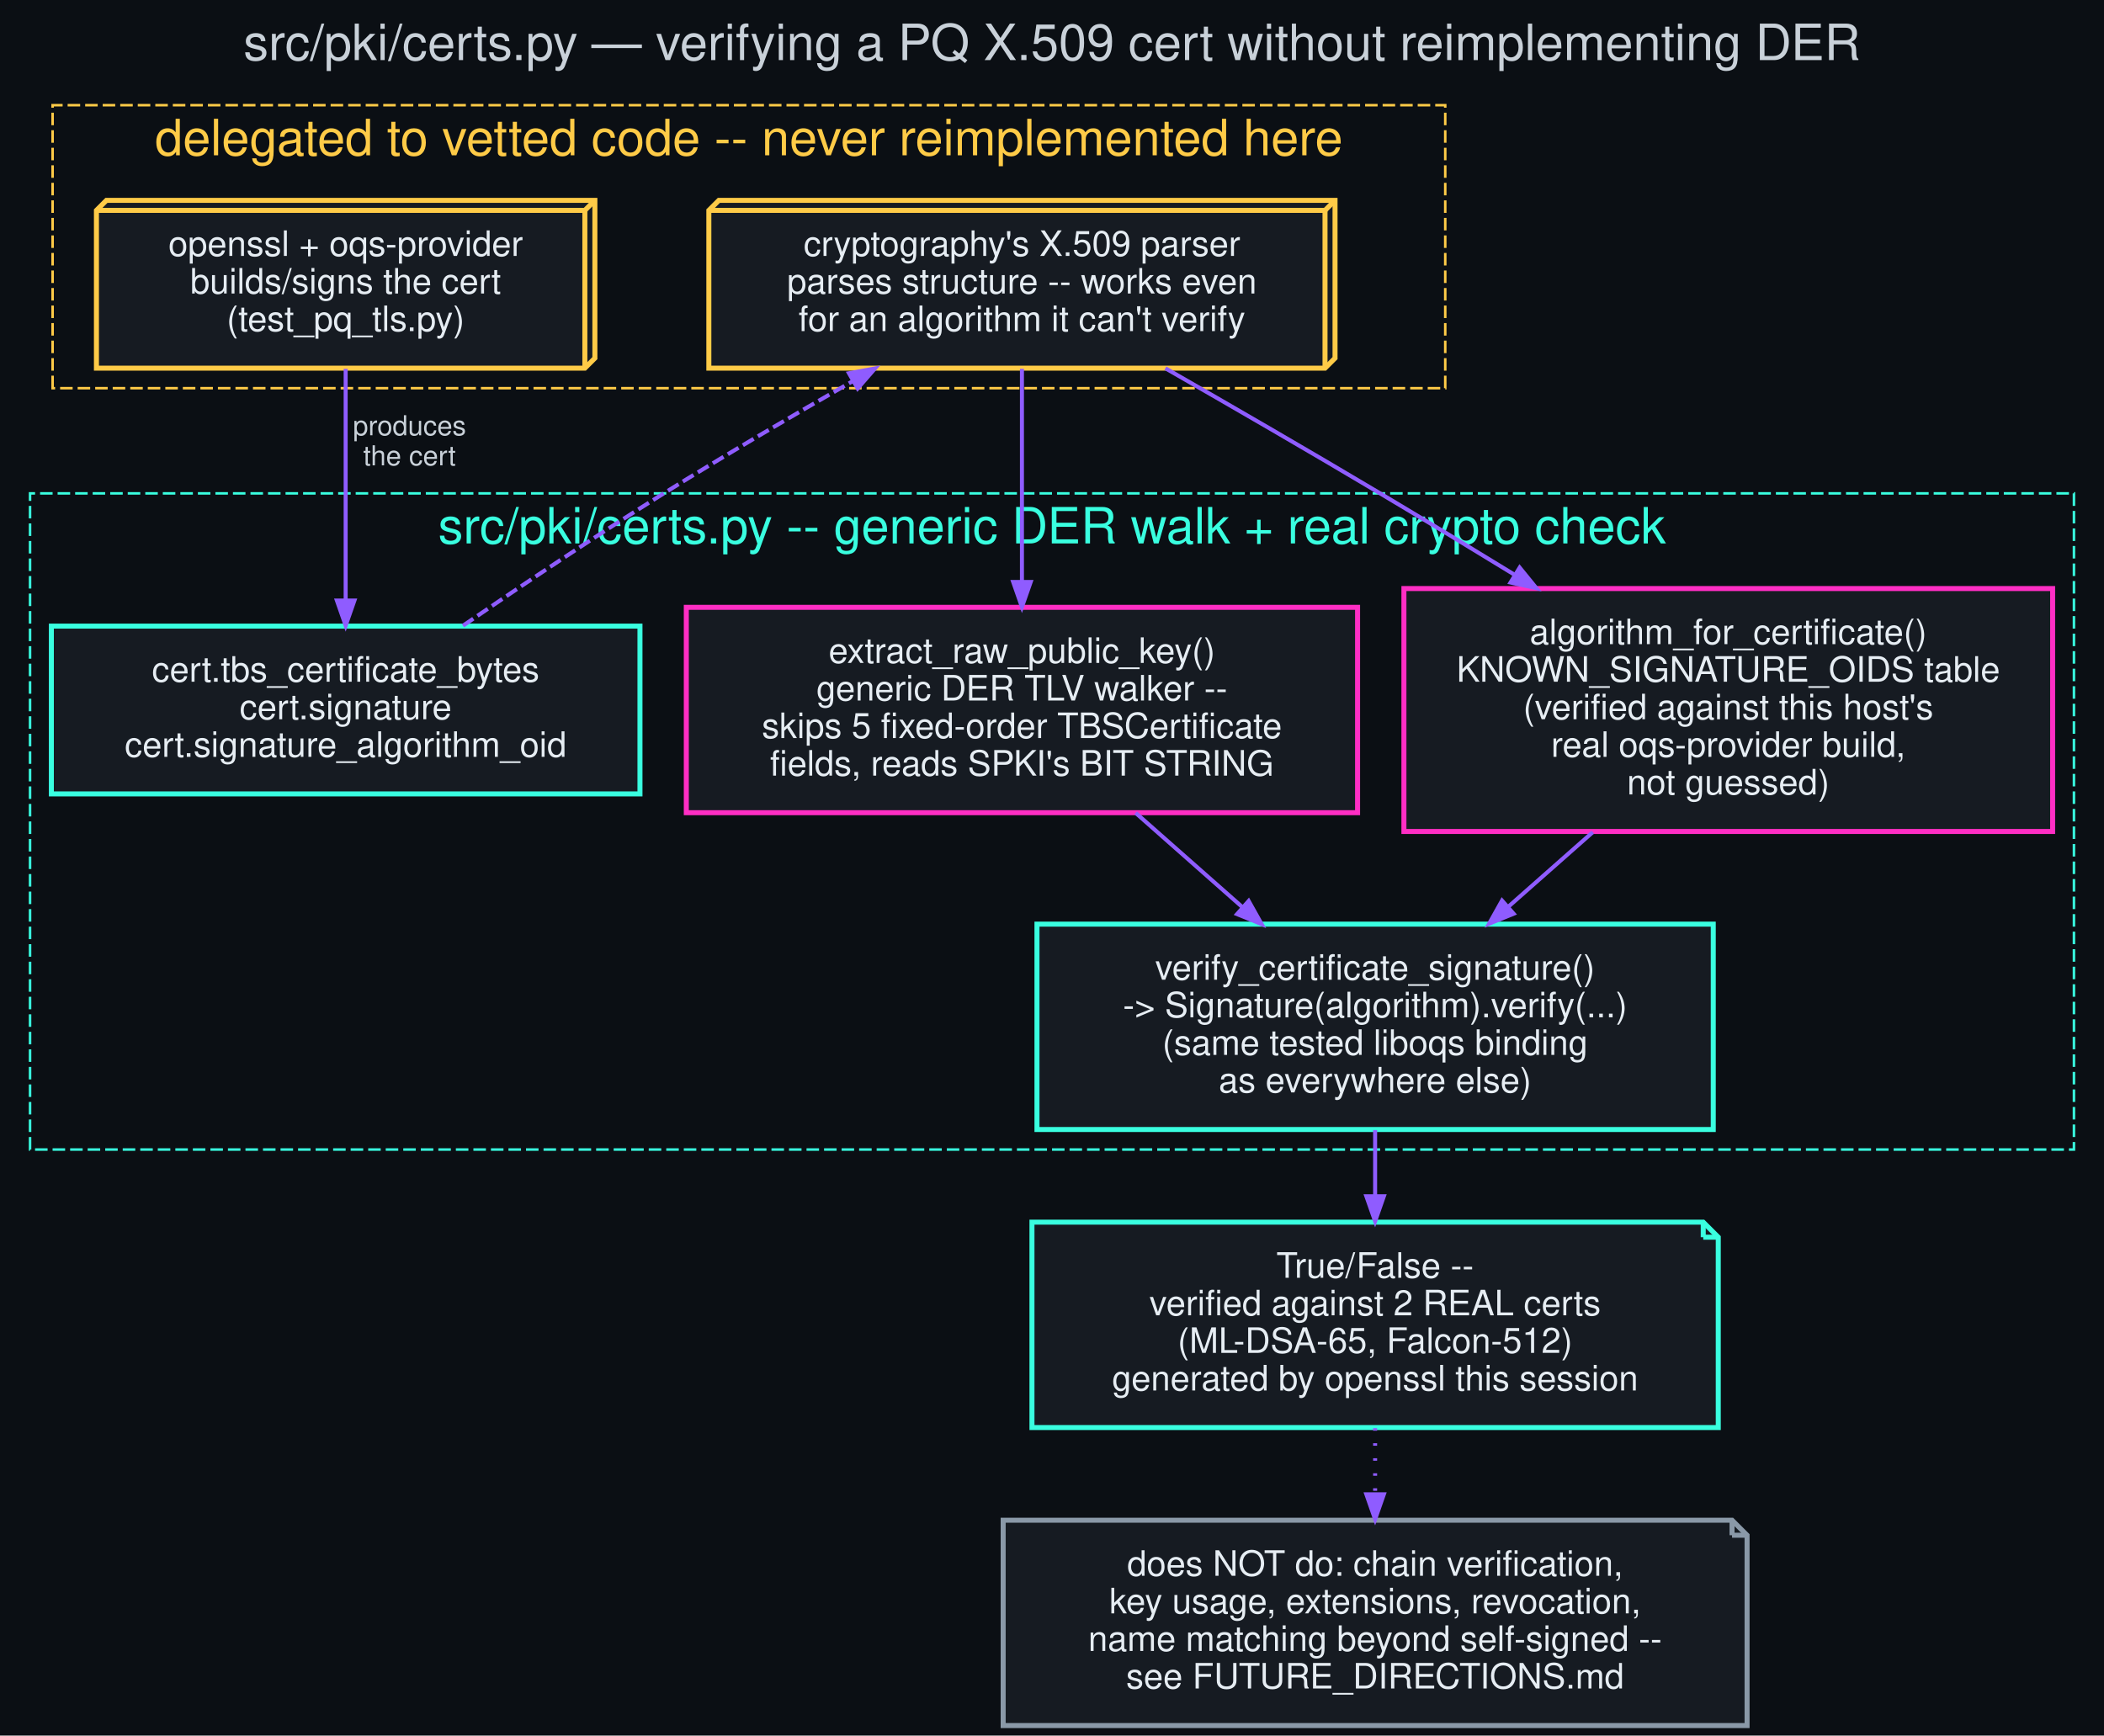
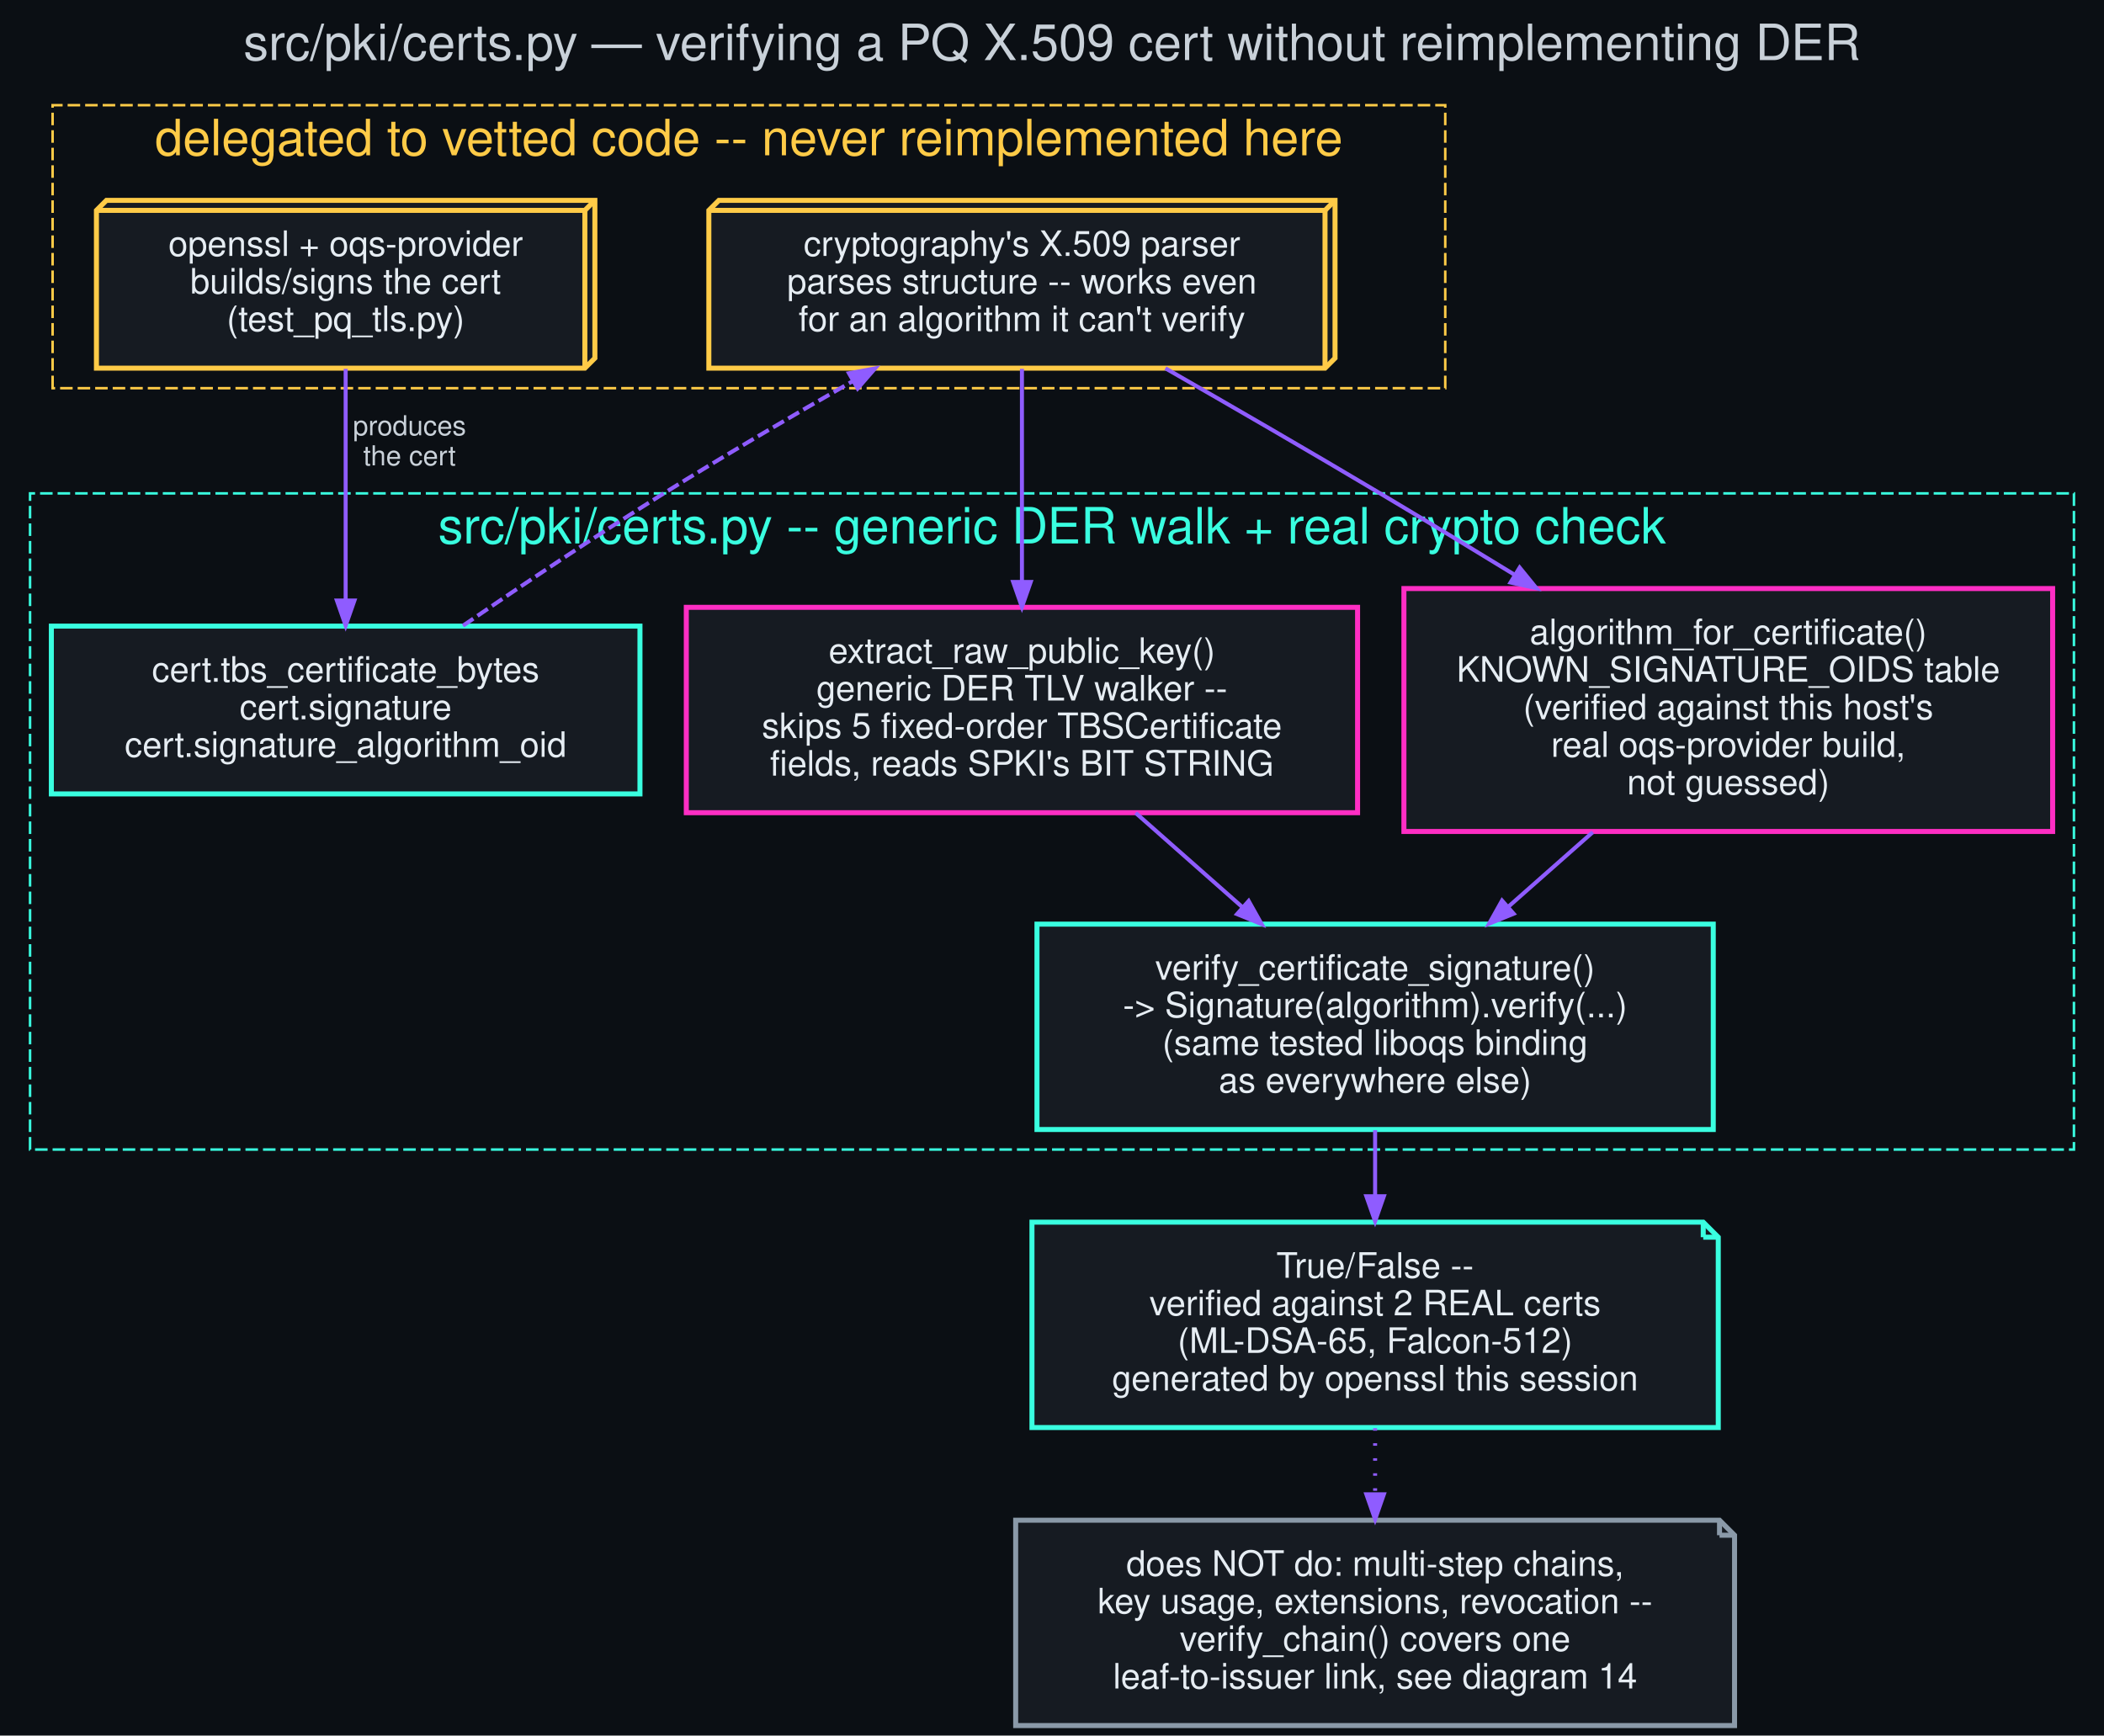
<svg xmlns="http://www.w3.org/2000/svg" width="840pt" height="693pt" viewBox="0.00 0.00 840.00 693.00">
  <g id="graph0" class="graph" transform="scale(1 1) rotate(0) translate(4 689)">
    <polygon fill="#0b0f14" stroke="transparent" points="-4,4 -4,-689 836,-689 836,4 -4,4" />
    <text text-anchor="middle" x="416" y="-665" font-family="Helvetica,sans-Serif" font-size="20.00" fill="#c9d1d9">src/pki/certs.py — verifying a PQ X.509 cert without reimplementing DER</text>
    <g id="clust1" class="cluster">
      <polygon fill="#0b0f14" stroke="#ffcb47" stroke-dasharray="5,2" points="17,-534 17,-647 573,-647 573,-534 17,-534" />
      <text text-anchor="middle" x="295" y="-627" font-family="Helvetica,sans-Serif" font-size="20.00" fill="#ffcb47">delegated to vetted code -- never reimplemented here</text>
    </g>
    <g id="clust2" class="cluster">
      <polygon fill="#0b0f14" stroke="#39ffe0" stroke-dasharray="5,2" points="8,-230 8,-492 824,-492 824,-230 8,-230" />
      <text text-anchor="middle" x="416" y="-472" font-family="Helvetica,sans-Serif" font-size="20.00" fill="#39ffe0">src/pki/certs.py -- generic DER walk + real crypto check</text>
    </g>
    <g id="node1" class="node">
      <polygon fill="#161b22" stroke="#ffcb47" stroke-width="2" points="233.5,-609 38.5,-609 34.5,-605 34.5,-542 229.5,-542 233.5,-546 233.5,-609" />
      <polyline fill="none" stroke="#ffcb47" stroke-width="2" points="229.5,-605 34.5,-605 " />
      <polyline fill="none" stroke="#ffcb47" stroke-width="2" points="229.5,-605 229.5,-542 " />
      <polyline fill="none" stroke="#ffcb47" stroke-width="2" points="229.5,-605 233.5,-609 " />
      <text text-anchor="middle" x="134" y="-586.8" font-family="Helvetica,sans-Serif" font-size="14.00" fill="#e6edf3">openssl + oqs-provider</text>
      <text text-anchor="middle" x="134" y="-571.8" font-family="Helvetica,sans-Serif" font-size="14.00" fill="#e6edf3">builds/signs the cert</text>
      <text text-anchor="middle" x="134" y="-556.8" font-family="Helvetica,sans-Serif" font-size="14.00" fill="#e6edf3">(test_pq_tls.py)</text>
    </g>
    <g id="node3" class="node">
      <polygon fill="#161b22" stroke="#39ffe0" stroke-width="2" points="251.5,-439 16.5,-439 16.5,-372 251.5,-372 251.5,-439" />
      <text text-anchor="middle" x="134" y="-416.8" font-family="Helvetica,sans-Serif" font-size="14.00" fill="#e6edf3">cert.tbs_certificate_bytes</text>
      <text text-anchor="middle" x="134" y="-401.8" font-family="Helvetica,sans-Serif" font-size="14.00" fill="#e6edf3">cert.signature</text>
      <text text-anchor="middle" x="134" y="-386.8" font-family="Helvetica,sans-Serif" font-size="14.00" fill="#e6edf3">cert.signature_algorithm_oid</text>
    </g>
    <g id="edge1" class="edge">
      <path fill="none" stroke="#8f5cff" stroke-width="1.6" d="M134,-541.71C134,-515.34 134,-478.1 134,-449.37" />
      <polygon fill="#8f5cff" stroke="#8f5cff" stroke-width="1.6" points="137.5,-449.21 134,-439.21 130.5,-449.21 137.5,-449.21" />
      <text text-anchor="middle" x="159.5" y="-515.2" font-family="Helvetica,sans-Serif" font-size="11.00" fill="#c9d1d9">produces</text>
      <text text-anchor="middle" x="159.5" y="-503.2" font-family="Helvetica,sans-Serif" font-size="11.00" fill="#c9d1d9">the cert</text>
    </g>
    <g id="node2" class="node">
      <polygon fill="#161b22" stroke="#ffcb47" stroke-width="2" points="529,-609 283,-609 279,-605 279,-542 525,-542 529,-546 529,-609" />
      <polyline fill="none" stroke="#ffcb47" stroke-width="2" points="525,-605 279,-605 " />
      <polyline fill="none" stroke="#ffcb47" stroke-width="2" points="525,-605 525,-542 " />
      <polyline fill="none" stroke="#ffcb47" stroke-width="2" points="525,-605 529,-609 " />
      <text text-anchor="middle" x="404" y="-586.8" font-family="Helvetica,sans-Serif" font-size="14.00" fill="#e6edf3">cryptography's X.509 parser</text>
      <text text-anchor="middle" x="404" y="-571.8" font-family="Helvetica,sans-Serif" font-size="14.00" fill="#e6edf3">parses structure -- works even</text>
      <text text-anchor="middle" x="404" y="-556.8" font-family="Helvetica,sans-Serif" font-size="14.00" fill="#e6edf3">for an algorithm it can't verify</text>
    </g>
    <g id="node4" class="node">
      <polygon fill="#161b22" stroke="#ff2ec4" stroke-width="2" points="815.5,-454 556.5,-454 556.5,-357 815.5,-357 815.5,-454" />
      <text text-anchor="middle" x="686" y="-431.8" font-family="Helvetica,sans-Serif" font-size="14.00" fill="#e6edf3">algorithm_for_certificate()</text>
      <text text-anchor="middle" x="686" y="-416.8" font-family="Helvetica,sans-Serif" font-size="14.00" fill="#e6edf3">KNOWN_SIGNATURE_OIDS table</text>
      <text text-anchor="middle" x="686" y="-401.8" font-family="Helvetica,sans-Serif" font-size="14.00" fill="#e6edf3">(verified against this host's</text>
      <text text-anchor="middle" x="686" y="-386.8" font-family="Helvetica,sans-Serif" font-size="14.00" fill="#e6edf3">real oqs-provider build,</text>
      <text text-anchor="middle" x="686" y="-371.8" font-family="Helvetica,sans-Serif" font-size="14.00" fill="#e6edf3">not guessed)</text>
    </g>
    <g id="edge3" class="edge">
      <path fill="none" stroke="#8f5cff" stroke-width="1.6" d="M461.27,-541.95C487.5,-526.91 518.93,-508.73 547,-492 564.46,-481.59 583.06,-470.3 600.78,-459.44" />
      <polygon fill="#8f5cff" stroke="#8f5cff" stroke-width="1.6" points="602.71,-462.37 609.4,-454.15 599.05,-456.4 602.71,-462.37" />
    </g>
    <g id="node5" class="node">
      <polygon fill="#161b22" stroke="#ff2ec4" stroke-width="2" points="538,-446.5 270,-446.5 270,-364.5 538,-364.5 538,-446.5" />
      <text text-anchor="middle" x="404" y="-424.3" font-family="Helvetica,sans-Serif" font-size="14.00" fill="#e6edf3">extract_raw_public_key()</text>
      <text text-anchor="middle" x="404" y="-409.3" font-family="Helvetica,sans-Serif" font-size="14.00" fill="#e6edf3">generic DER TLV walker --</text>
      <text text-anchor="middle" x="404" y="-394.3" font-family="Helvetica,sans-Serif" font-size="14.00" fill="#e6edf3">skips 5 fixed-order TBSCertificate</text>
      <text text-anchor="middle" x="404" y="-379.3" font-family="Helvetica,sans-Serif" font-size="14.00" fill="#e6edf3">fields, reads SPKI's BIT STRING</text>
    </g>
    <g id="edge4" class="edge">
      <path fill="none" stroke="#8f5cff" stroke-width="1.6" d="M404,-541.71C404,-517.58 404,-484.33 404,-456.84" />
      <polygon fill="#8f5cff" stroke="#8f5cff" stroke-width="1.6" points="407.5,-456.62 404,-446.62 400.5,-456.62 407.5,-456.62" />
    </g>
    <g id="edge2" class="edge">
      <path fill="none" stroke="#8f5cff" stroke-width="1.6" stroke-dasharray="5,2" d="M180.83,-439.16C204.59,-455.44 234.05,-475.18 261,-492 285.36,-507.2 312.56,-523.14 336.64,-536.92" />
      <polygon fill="#8f5cff" stroke="#8f5cff" stroke-width="1.6" points="334.94,-539.97 345.36,-541.89 338.41,-533.89 334.94,-539.97" />
    </g>
    <g id="node6" class="node">
      <polygon fill="#161b22" stroke="#39ffe0" stroke-width="2" points="680,-320 410,-320 410,-238 680,-238 680,-320" />
      <text text-anchor="middle" x="545" y="-297.8" font-family="Helvetica,sans-Serif" font-size="14.00" fill="#e6edf3">verify_certificate_signature()</text>
      <text text-anchor="middle" x="545" y="-282.8" font-family="Helvetica,sans-Serif" font-size="14.00" fill="#e6edf3">-&gt; Signature(algorithm).verify(...)</text>
      <text text-anchor="middle" x="545" y="-267.8" font-family="Helvetica,sans-Serif" font-size="14.00" fill="#e6edf3">(same tested liboqs binding</text>
      <text text-anchor="middle" x="545" y="-252.8" font-family="Helvetica,sans-Serif" font-size="14.00" fill="#e6edf3">as everywhere else)</text>
    </g>
    <g id="edge5" class="edge">
      <path fill="none" stroke="#8f5cff" stroke-width="1.6" d="M631.89,-356.72C620.78,-346.92 609.1,-336.6 598.04,-326.83" />
      <polygon fill="#8f5cff" stroke="#8f5cff" stroke-width="1.6" points="600.3,-324.16 590.49,-320.16 595.67,-329.41 600.3,-324.16" />
    </g>
    <g id="edge6" class="edge">
      <path fill="none" stroke="#8f5cff" stroke-width="1.6" d="M449.39,-364.42C462.97,-352.43 477.99,-339.17 492.02,-326.78" />
      <polygon fill="#8f5cff" stroke="#8f5cff" stroke-width="1.6" points="494.52,-329.25 499.7,-320 489.88,-324 494.52,-329.25" />
    </g>
    <g id="node7" class="node">
      <polygon fill="#161b22" stroke="#39ffe0" stroke-width="2" points="676,-201 408,-201 408,-119 682,-119 682,-195 676,-201" />
      <polyline fill="none" stroke="#39ffe0" stroke-width="2" points="676,-201 676,-195 " />
      <polyline fill="none" stroke="#39ffe0" stroke-width="2" points="682,-195 676,-195 " />
      <text text-anchor="middle" x="545" y="-178.8" font-family="Helvetica,sans-Serif" font-size="14.00" fill="#e6edf3">True/False --</text>
      <text text-anchor="middle" x="545" y="-163.8" font-family="Helvetica,sans-Serif" font-size="14.00" fill="#e6edf3">verified against 2 REAL certs</text>
      <text text-anchor="middle" x="545" y="-148.8" font-family="Helvetica,sans-Serif" font-size="14.00" fill="#e6edf3">(ML-DSA-65, Falcon-512)</text>
      <text text-anchor="middle" x="545" y="-133.8" font-family="Helvetica,sans-Serif" font-size="14.00" fill="#e6edf3">generated by openssl this session</text>
    </g>
    <g id="edge7" class="edge">
      <path fill="none" stroke="#8f5cff" stroke-width="1.6" d="M545,-237.74C545,-229.28 545,-220.26 545,-211.48" />
      <polygon fill="#8f5cff" stroke="#8f5cff" stroke-width="1.6" points="548.5,-211.34 545,-201.34 541.5,-211.34 548.5,-211.34" />
    </g>
    <g id="node8" class="node">
-       <polygon fill="#161b22" stroke="#8a99a8" stroke-width="2" points="687.5,-82 396.5,-82 396.5,0 693.5,0 693.5,-76 687.5,-82" />
-       <polyline fill="none" stroke="#8a99a8" stroke-width="2" points="687.5,-82 687.5,-76 " />
-       <polyline fill="none" stroke="#8a99a8" stroke-width="2" points="693.5,-76 687.5,-76 " />
-       <text text-anchor="middle" x="545" y="-59.8" font-family="Helvetica,sans-Serif" font-size="14.00" fill="#e6edf3">does NOT do: chain verification,</text>
-       <text text-anchor="middle" x="545" y="-44.8" font-family="Helvetica,sans-Serif" font-size="14.00" fill="#e6edf3">key usage, extensions, revocation,</text>
-       <text text-anchor="middle" x="545" y="-29.8" font-family="Helvetica,sans-Serif" font-size="14.00" fill="#e6edf3">name matching beyond self-signed --</text>
-       <text text-anchor="middle" x="545" y="-14.8" font-family="Helvetica,sans-Serif" font-size="14.00" fill="#e6edf3">see FUTURE_DIRECTIONS.md</text>
+       <polygon fill="#161b22" stroke="#8a99a8" stroke-width="2" points="682.5,-82 401.5,-82 401.5,0 688.5,0 688.5,-76 682.5,-82" />
+       <polyline fill="none" stroke="#8a99a8" stroke-width="2" points="682.5,-82 682.5,-76 " />
+       <polyline fill="none" stroke="#8a99a8" stroke-width="2" points="688.5,-76 682.5,-76 " />
+       <text text-anchor="middle" x="545" y="-59.8" font-family="Helvetica,sans-Serif" font-size="14.00" fill="#e6edf3">does NOT do: multi-step chains,</text>
+       <text text-anchor="middle" x="545" y="-44.8" font-family="Helvetica,sans-Serif" font-size="14.00" fill="#e6edf3">key usage, extensions, revocation --</text>
+       <text text-anchor="middle" x="545" y="-29.8" font-family="Helvetica,sans-Serif" font-size="14.00" fill="#e6edf3">verify_chain() covers one</text>
+       <text text-anchor="middle" x="545" y="-14.8" font-family="Helvetica,sans-Serif" font-size="14.00" fill="#e6edf3">leaf-to-issuer link, see diagram 14</text>
    </g>
    <g id="edge8" class="edge">
      <path fill="none" stroke="#8f5cff" stroke-width="1.6" stroke-dasharray="1,5" d="M545,-118.74C545,-110.28 545,-101.26 545,-92.48" />
      <polygon fill="#8f5cff" stroke="#8f5cff" stroke-width="1.6" points="548.5,-92.34 545,-82.34 541.5,-92.34 548.5,-92.34" />
    </g>
  </g>
</svg>
